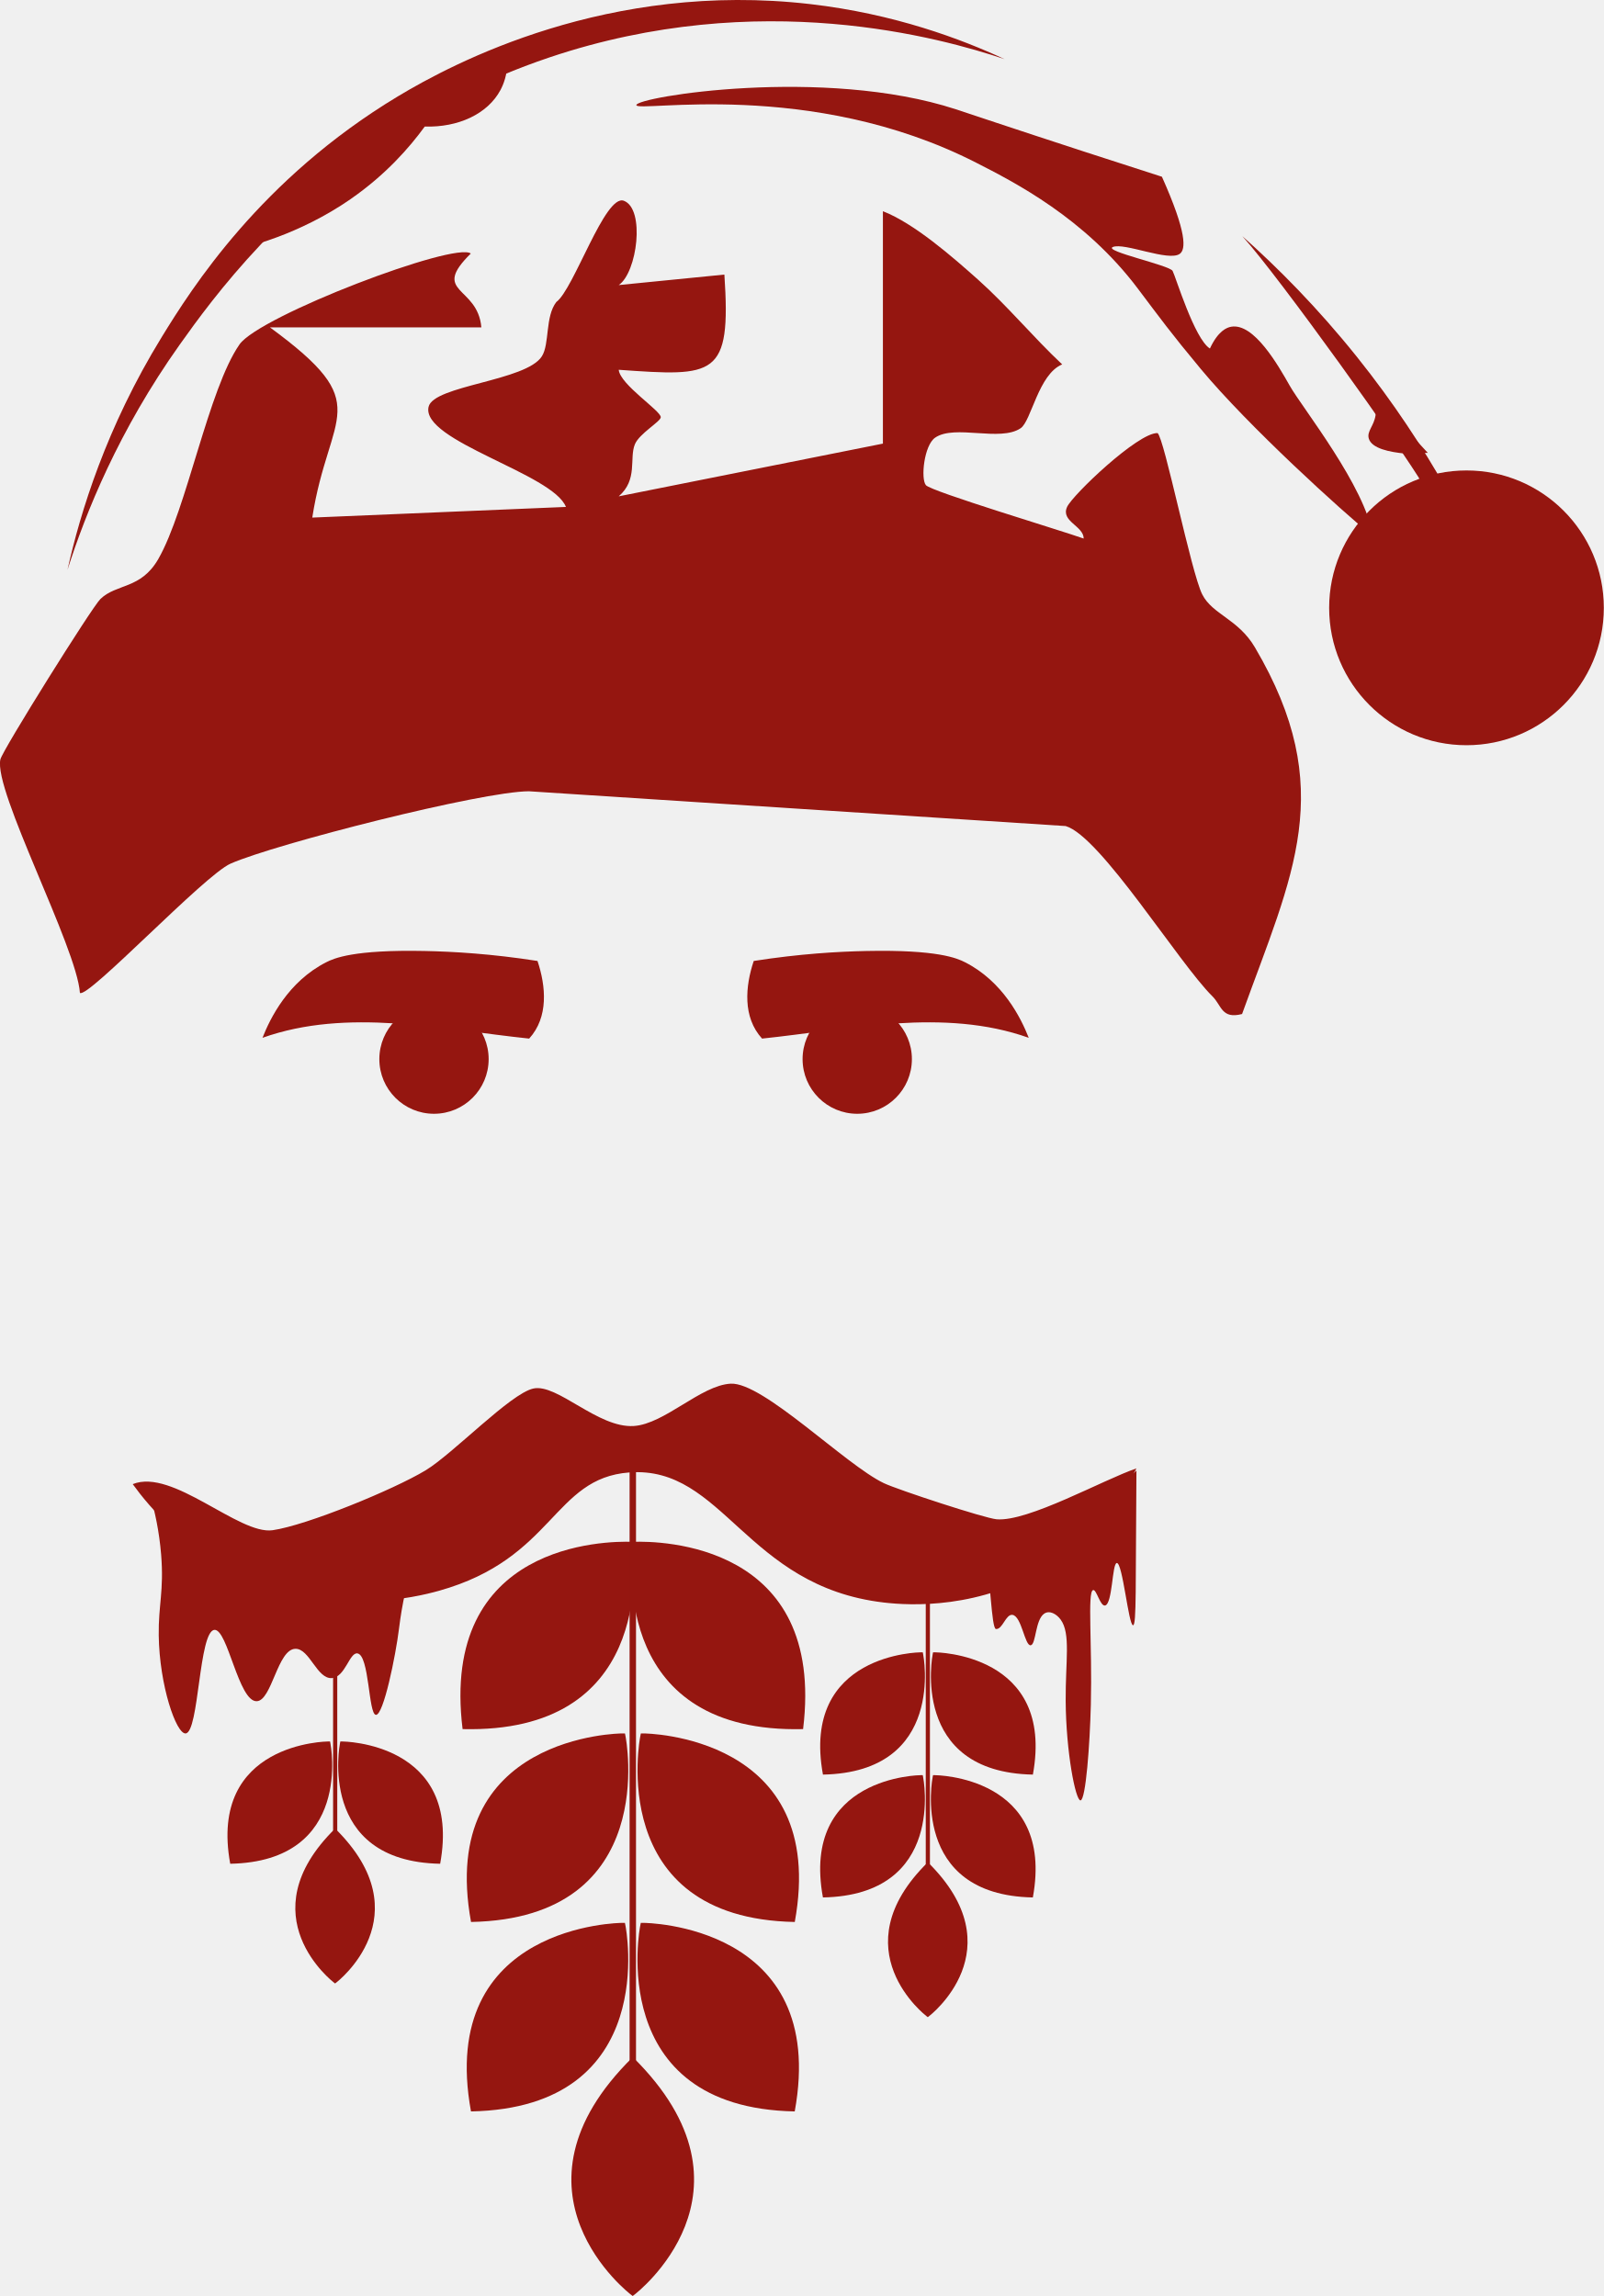
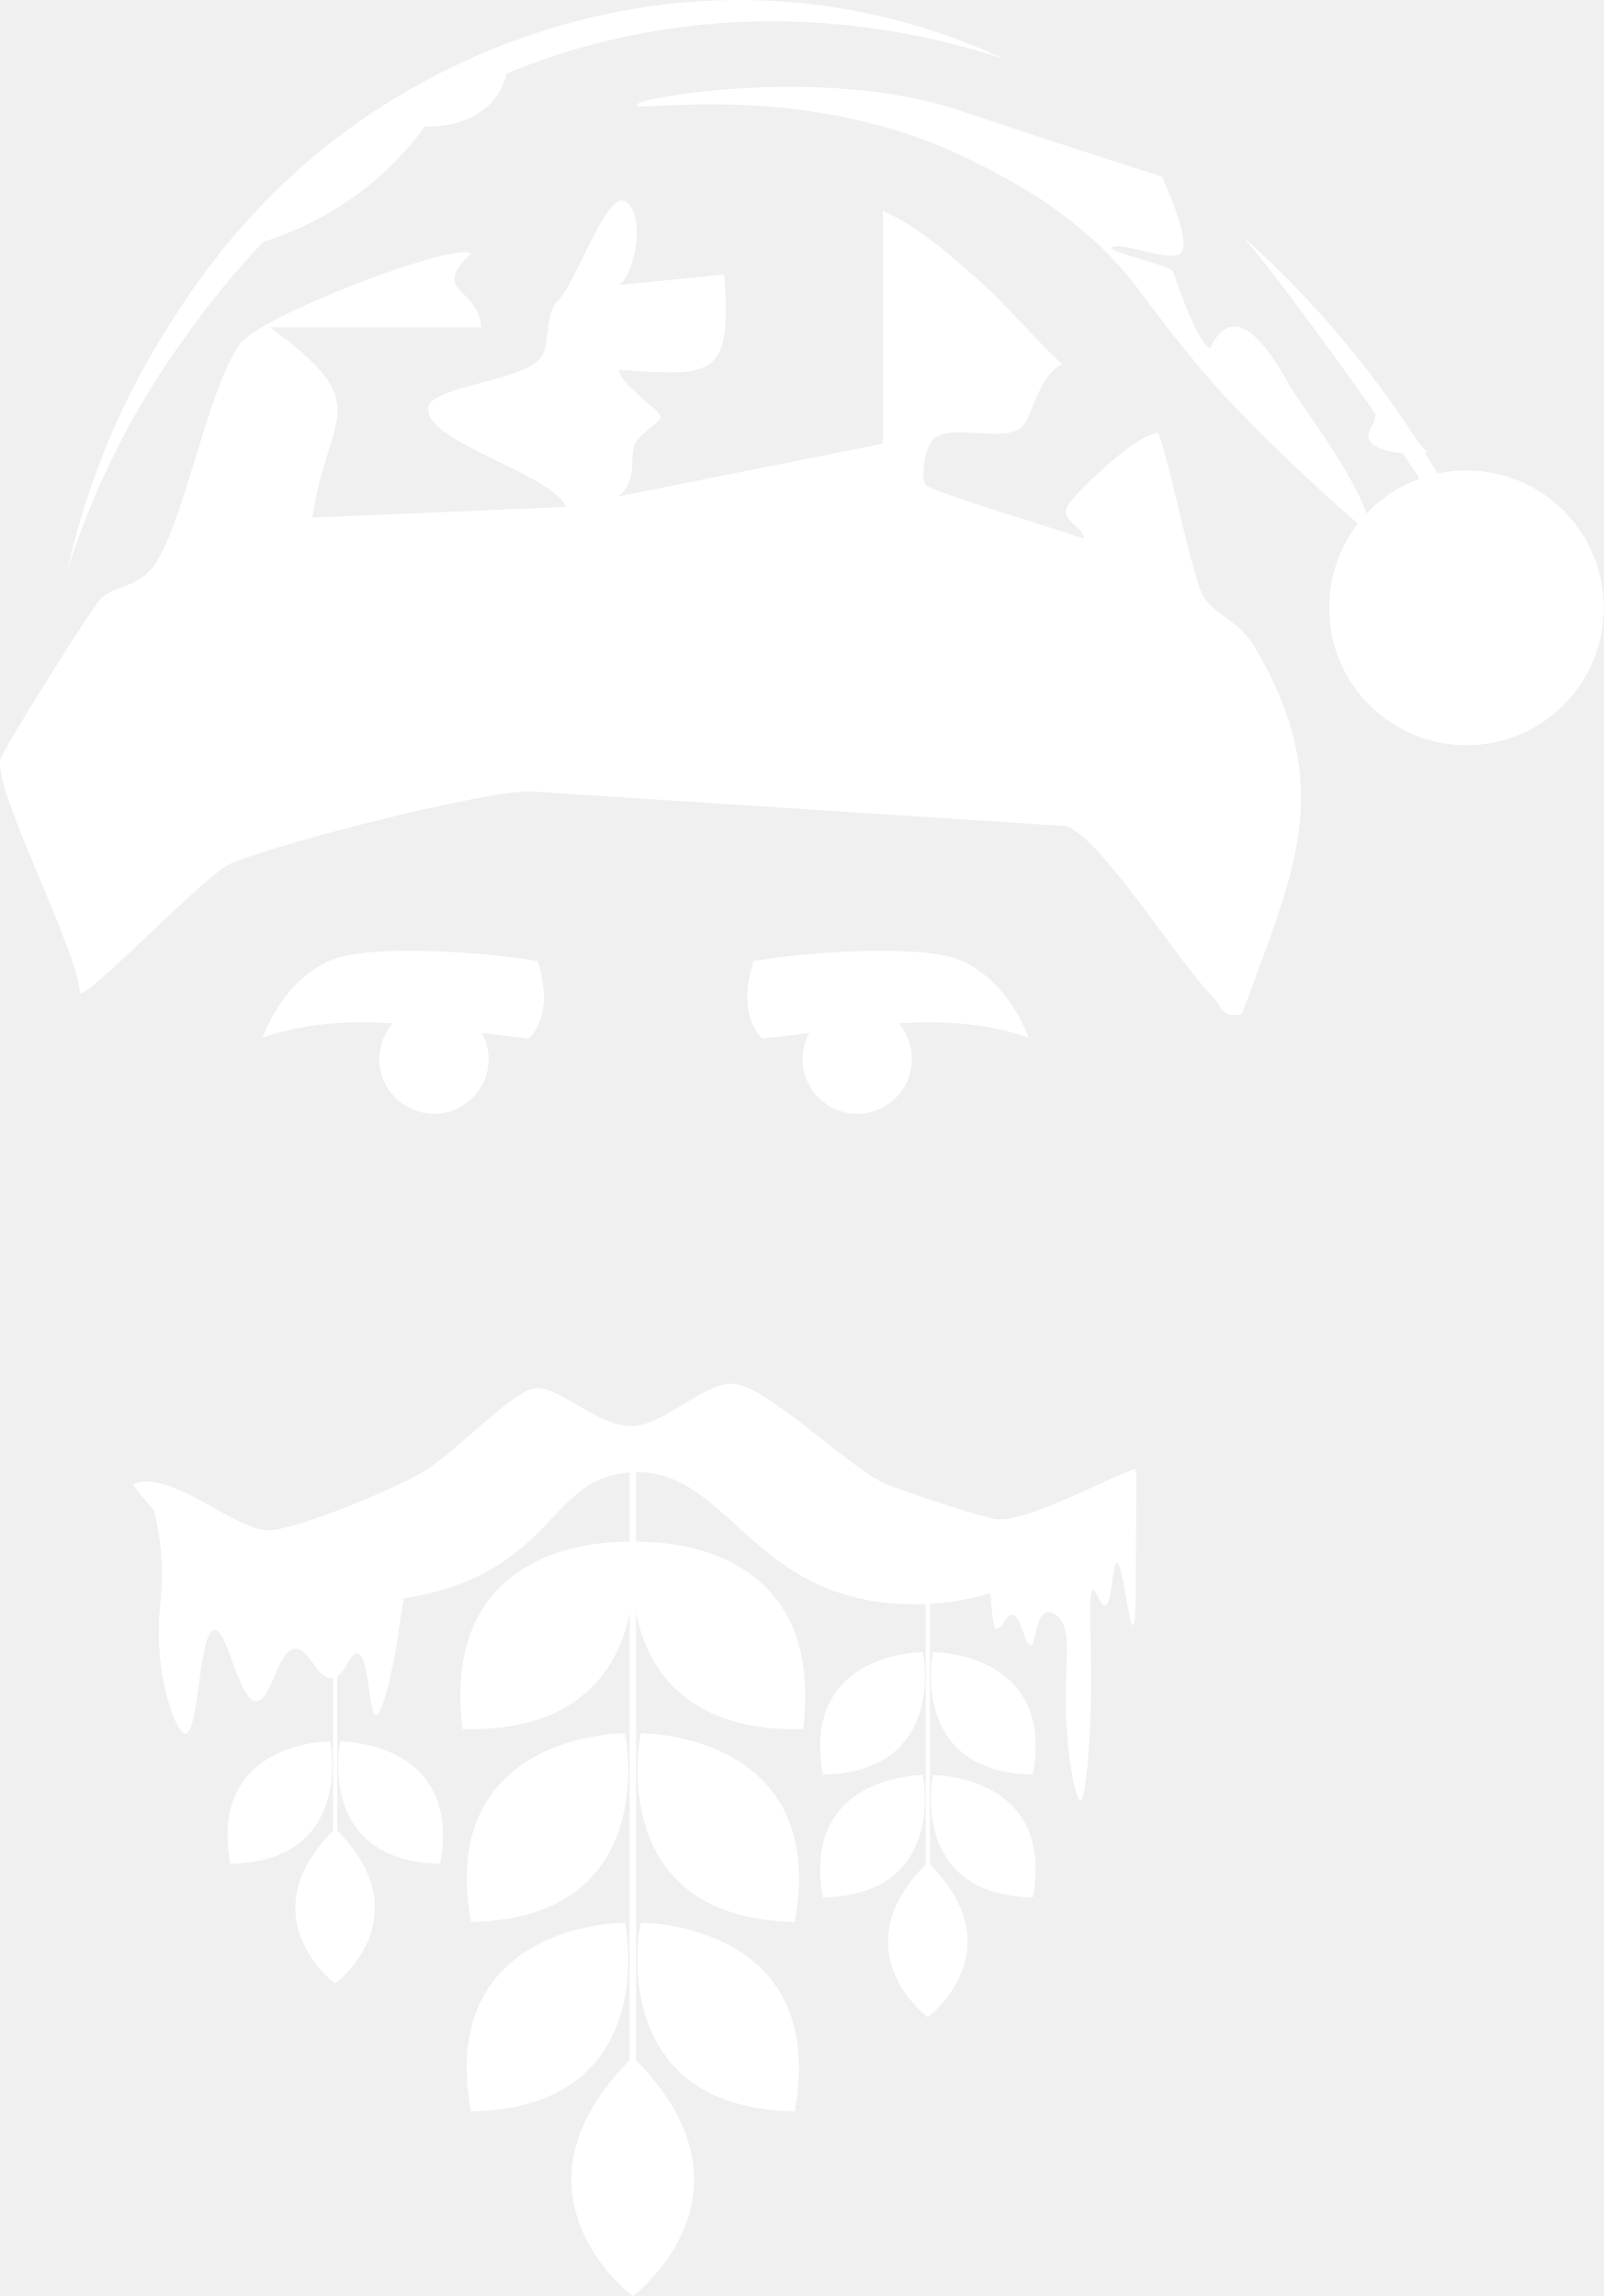
<svg xmlns="http://www.w3.org/2000/svg" width="250" height="358" viewBox="0 0 250 358" fill="none">
  <g clip-path="url(#clip0_102_1048)">
-     <path d="M42.097 51.058C58.742 63.268 51.265 64.035 48.677 80.703L88.214 79.042C86.218 73.85 65.581 68.76 66.806 63.434C67.577 60.081 82.043 59.416 84.469 55.551C85.69 53.611 84.956 49.389 86.713 47.096C89.459 45.086 94.307 30.201 97.244 31.305C100.599 32.568 99.325 42.509 96.445 44.449L112.915 42.813C114.002 58.876 111.442 58.721 96.445 57.658C96.656 59.968 103.033 64.051 103 65.054C102.98 65.74 99.662 67.587 98.964 69.276C98.055 71.476 99.467 74.776 96.445 77.39L137.625 69.17V32.933C142.505 34.825 148.533 40.102 152.472 43.617C157.068 47.721 161.072 52.6 165.571 56.818C161.868 58.34 160.764 65.63 159.105 66.763C155.908 68.947 148.821 66.126 145.762 68.245C144.03 69.446 143.499 74.666 144.326 75.649C145.162 76.639 165.502 82.744 168.922 83.974C168.922 81.993 165.316 81.316 166.33 79.05C167.154 77.207 177.381 67.433 180.435 67.526C181.494 68.293 185.664 89.26 187.405 92.686C189.007 95.84 192.995 96.493 195.616 100.946C208.634 123.045 201.449 136.343 193.611 158.109C190.399 158.945 190.435 156.773 188.987 155.345C183.737 150.165 171.559 130.404 166.115 128.801L82.453 123.378C75.11 123.386 42.932 131.577 35.935 134.662C31.841 136.469 13.679 155.767 12.458 154.813C11.967 147.705 -1.059 123.228 0.061 118.401C0.394 116.968 14.341 94.662 15.651 93.4C18.174 90.964 21.951 91.906 24.677 87.161C29.123 79.403 32.474 60.694 37.334 53.704C40.438 49.243 70.94 37.625 73.386 39.533C67.054 45.772 74.465 44.51 75.033 51.045H42.089L42.097 51.058Z" fill="#951610" />
-     <path d="M214.005 83.621C212.91 75.969 202.995 63.593 201.06 60.175C199.238 56.96 195.474 50.331 191.92 50.944C191.218 51.066 189.884 51.589 188.598 54.342C186.184 52.84 183.259 43.134 182.784 42.241C182.314 41.356 171.941 39.148 173.466 38.514C175.251 37.772 182.184 40.849 183.912 39.57C184.829 38.892 185.068 36.391 181.117 27.558C178.439 26.698 174.257 25.354 169.137 23.686C157.738 19.972 150.59 17.56 148.988 17.037C128.432 10.331 99.163 15.121 99.195 16.387C99.228 17.609 126.266 12.149 152.152 25.362C158.184 28.439 169.064 33.996 177.34 44.969C180.76 49.507 182.464 51.87 187.182 57.54C194.618 66.483 209.149 79.684 214.009 83.625L214.005 83.621Z" fill="#951610" />
-     <path d="M177.145 228.951C175.352 232.507 171.324 239.25 163.515 244.227C152.894 250.993 141.807 250.348 137.754 249.869C116.225 247.344 112.765 228.497 98.096 229.589C86.202 230.474 86.388 243.005 68.437 248.038C64.453 249.155 52.892 251.777 40.048 246.646C29.367 242.376 23.225 234.915 20.689 231.411C26.88 228.882 37.237 239.355 42.502 238.596C47.813 237.829 61.346 232.272 66.307 229.28C70.612 226.686 79.536 217.309 83.123 216.506C86.855 215.67 93.204 222.708 98.794 222.347C103.609 222.034 109.248 215.99 113.901 215.747C118.952 215.483 131.824 228.44 137.787 231.265C139.953 232.292 153.458 236.725 155.344 236.891C160.241 237.318 171.945 230.734 177.145 228.956V228.951Z" fill="#951610" />
-     <path d="M83.784 149.832C85.106 153.786 85.532 158.604 82.485 161.941C68.769 160.504 54.149 157.102 40.916 161.819C42.121 158.758 44.928 153.043 50.871 150.027C52.064 149.422 55.102 148.054 66.194 148.281C70.627 148.371 76.648 148.72 83.779 149.836L83.784 149.832Z" fill="#951610" />
-     <path d="M98.623 358L98.923 357.769C98.923 357.769 119.954 341.747 98.639 320.752C77.281 341.734 98.323 357.769 98.323 357.769C98.323 357.769 98.473 357.882 98.623 358Z" fill="#951610" />
-     <path d="M73.415 329.22C103.126 328.647 97.504 300.301 97.504 300.301C97.504 300.301 97.455 300.062 97.41 299.822C97.167 299.822 96.924 299.822 96.924 299.822C96.924 299.822 68.068 299.973 73.415 329.216V329.22Z" fill="#951610" />
-     <path d="M123.88 329.22C94.169 328.647 99.791 300.301 99.791 300.301C99.791 300.301 99.84 300.062 99.885 299.822C100.128 299.822 100.372 299.822 100.372 299.822C100.372 299.822 129.227 299.973 123.88 329.216V329.22Z" fill="#951610" />
-     <path d="M73.422 299.68C103.134 299.108 97.511 270.762 97.511 270.762C97.511 270.762 97.463 270.523 97.418 270.283C97.175 270.283 96.931 270.283 96.931 270.283C96.931 270.283 68.076 270.433 73.422 299.676V299.68Z" fill="#951610" />
-     <path d="M123.888 299.68C94.177 299.108 99.799 270.762 99.799 270.762C99.799 270.762 99.848 270.523 99.893 270.283C100.136 270.283 100.379 270.283 100.379 270.283C100.379 270.283 129.235 270.433 123.888 299.676V299.68Z" fill="#951610" />
-     <path d="M98.578 240.403C99.102 244.547 101.305 270.303 72.108 269.609C68.538 240.557 94.436 240.265 98.578 240.403Z" fill="#951610" />
-     <path d="M98.713 240.403C98.189 244.547 95.986 270.303 125.183 269.609C128.753 240.557 102.854 240.265 98.713 240.403Z" fill="#951610" />
-     <path d="M98.639 324.357V226.057" stroke="#951610" stroke-miterlimit="10" />
-     <path d="M63.808 245.672C63.557 246.593 63.208 247.973 62.871 249.67C62.449 251.825 62.263 253.433 62.198 253.932C61.678 258.158 59.784 267.462 58.595 267.385C57.415 267.308 57.593 258.016 55.695 257.801C54.47 257.663 53.808 261.482 51.756 261.653C49.407 261.852 48.271 257.046 46.048 257.086C43.257 257.135 42.385 265.18 40.016 265.258C37.188 265.351 35.492 253.997 33.431 254.135C30.977 254.302 31.038 270.149 28.933 270.283C27.46 270.376 24.852 262.798 24.742 255.004C24.677 250.259 25.574 248.075 25.119 242.416C24.815 238.649 24.097 235.605 23.537 233.628L28.3 238.686C32.393 240.045 36.49 241.405 40.584 242.765C48.324 243.735 56.064 244.701 63.804 245.672H63.808Z" fill="#951610" />
-     <path d="M153.56 242.185L164.269 241.401L177.145 229.288C176.995 247.62 177.166 253.364 176.622 253.413C175.912 253.474 174.991 243.569 174.074 243.711C173.352 243.825 173.421 250.019 172.281 250.328C171.494 250.543 170.914 247.726 170.375 247.937C169.482 248.286 170.269 256.343 170.038 265.769C169.888 271.959 169.251 280.679 168.427 280.723C167.653 280.768 166.168 273.181 166.115 265.217C166.075 258.974 166.931 254.72 165.332 252.532C164.683 251.643 163.584 251.034 162.756 251.614C161.357 252.589 161.503 256.396 160.671 256.534C159.742 256.693 159.259 251.996 157.823 251.797C156.768 251.651 156.29 254.091 155.247 254.001C154.533 253.94 154.395 245.858 153.56 242.185Z" fill="#951610" />
-     <path d="M67.65 173.664C72.355 173.664 76.169 169.848 76.169 165.14C76.169 160.432 72.355 156.615 67.65 156.615C62.945 156.615 59.131 160.432 59.131 165.14C59.131 169.848 62.945 173.664 67.65 173.664Z" fill="#951610" />
-     <path d="M117.491 149.832C116.168 153.786 115.742 158.604 118.789 161.941C132.505 160.504 147.125 157.102 160.358 161.819C159.153 158.758 156.346 153.043 150.403 150.027C149.21 149.422 146.172 148.054 135.081 148.281C130.647 148.371 124.627 148.72 117.495 149.836L117.491 149.832Z" fill="#951610" />
-     <path d="M133.625 173.664C138.33 173.664 142.144 169.848 142.144 165.14C142.144 160.432 138.33 156.615 133.625 156.615C128.92 156.615 125.105 160.432 125.105 165.14C125.105 169.848 128.92 173.664 133.625 173.664Z" fill="#951610" />
-     <path d="M52.235 309.268L52.429 309.118C52.429 309.118 66.064 298.726 52.243 285.116C38.393 298.722 52.036 309.118 52.036 309.118C52.036 309.118 52.133 309.191 52.23 309.268H52.235Z" fill="#951610" />
-     <path d="M35.886 290.604C55.151 290.234 51.508 271.85 51.508 271.85C51.508 271.85 51.476 271.696 51.447 271.537C51.289 271.537 51.131 271.537 51.131 271.537C51.131 271.537 32.417 271.635 35.886 290.6V290.604Z" fill="#951610" />
-     <path d="M68.612 290.604C49.346 290.234 52.989 271.85 52.989 271.85L53.05 271.537C53.208 271.537 53.366 271.537 53.366 271.537C53.366 271.537 72.08 271.635 68.612 290.6V290.604Z" fill="#951610" />
-     <path d="M52.247 304.02V240.277" stroke="#951610" stroke-width="0.65" stroke-miterlimit="10" />
-     <path d="M144.622 314.521L144.817 314.371C144.817 314.371 158.452 303.979 144.63 290.368C130.781 303.975 144.424 314.371 144.424 314.371C144.424 314.371 144.521 314.444 144.618 314.521H144.622Z" fill="#951610" />
-     <path d="M128.274 295.856C147.539 295.487 143.896 277.103 143.896 277.103C143.896 277.103 143.864 276.948 143.836 276.79C143.677 276.79 143.519 276.79 143.519 276.79C143.519 276.79 124.805 276.887 128.274 295.852V295.856Z" fill="#951610" />
-     <path d="M160.999 295.856C141.734 295.487 145.377 277.103 145.377 277.103L145.438 276.79C145.596 276.79 145.754 276.79 145.754 276.79C145.754 276.79 164.468 276.887 160.999 295.852V295.856Z" fill="#951610" />
-     <path d="M128.278 276.701C147.543 276.331 143.9 257.947 143.9 257.947C143.9 257.947 143.868 257.793 143.84 257.634C143.681 257.634 143.523 257.634 143.523 257.634C143.523 257.634 124.809 257.732 128.278 276.697V276.701Z" fill="#951610" />
-     <path d="M161.003 276.701C141.738 276.331 145.381 257.947 145.381 257.947L145.442 257.634C145.6 257.634 145.758 257.634 145.758 257.634C145.758 257.634 164.472 257.732 161.003 276.697V276.701Z" fill="#951610" />
-     <path d="M144.63 309.268V245.53" stroke="#951610" stroke-width="0.65" stroke-miterlimit="10" />
-     <path d="M228.592 116.197C240.415 116.197 250 106.606 250 94.776C250 82.946 240.415 73.355 228.592 73.355C216.769 73.355 207.185 82.946 207.185 94.776C207.185 106.606 216.769 116.197 228.592 116.197Z" fill="#951610" />
-     <path d="M156.598 9.223C149.872 6.101 139.47 2.16 126.286 0.637C94.838 -2.992 70.692 9.803 61.995 15.04C40.608 27.924 29.858 44.981 25.209 52.556C16.539 66.674 12.519 79.911 10.519 88.846C13.355 79.964 18.486 67.149 28.02 53.729C30.6 50.096 34.721 44.396 40.652 38.113C50.385 27.798 64.989 15.904 85.662 8.947C118.44 -2.082 146.772 5.935 156.602 9.223H156.598Z" fill="#951610" />
-     <path d="M193.652 36.826C199.153 41.721 205.331 47.928 211.485 55.608C217.307 62.87 221.822 69.856 225.311 76.006C224.138 75.848 222.966 75.693 221.797 75.535C218.868 70.437 199.506 43.292 193.652 36.826Z" fill="#951610" />
-     <path d="M219.104 70.729C220.256 70.688 221.408 70.652 222.56 70.611C218.751 66.475 214.942 62.338 211.128 58.202C214.082 61.06 214.646 63.199 214.418 64.749C214.171 66.422 213.031 67.254 213.364 68.383C213.822 69.933 216.605 70.501 219.104 70.729Z" fill="#951610" />
-     <path d="M54.729 30.985C60.117 27.242 63.812 23.028 66.21 19.732C71.415 19.895 76.011 17.78 78.011 14.037C78.482 13.152 79.066 11.699 79.098 9.653L46.644 29.466C46.644 29.466 38.677 38.259 38.21 38.494L38.198 38.502C38.215 38.539 46.417 36.765 54.729 30.993V30.985Z" fill="#951610" />
+     <path d="M42.097 51.058C58.742 63.268 51.265 64.035 48.677 80.703L88.214 79.042C86.218 73.85 65.581 68.76 66.806 63.434C67.577 60.081 82.043 59.416 84.469 55.551C85.69 53.611 84.956 49.389 86.713 47.096C89.459 45.086 94.307 30.201 97.244 31.305C100.599 32.568 99.325 42.509 96.445 44.449L112.915 42.813C114.002 58.876 111.442 58.721 96.445 57.658C96.656 59.968 103.033 64.051 103 65.054C102.98 65.74 99.662 67.587 98.964 69.276C98.055 71.476 99.467 74.776 96.445 77.39L137.625 69.17V32.933C142.505 34.825 148.533 40.102 152.472 43.617C157.068 47.721 161.072 52.6 165.571 56.818C161.868 58.34 160.764 65.63 159.105 66.763C155.908 68.947 148.821 66.126 145.762 68.245C144.03 69.446 143.499 74.666 144.326 75.649C145.162 76.639 165.502 82.744 168.922 83.974C168.922 81.993 165.316 81.316 166.33 79.05C167.154 77.207 177.381 67.433 180.435 67.526C181.494 68.293 185.664 89.26 187.405 92.686C189.007 95.84 192.995 96.493 195.616 100.946C208.634 123.045 201.449 136.343 193.611 158.109C190.399 158.945 190.435 156.773 188.987 155.345C183.737 150.165 171.559 130.404 166.115 128.801L82.453 123.378C75.11 123.386 42.932 131.577 35.935 134.662C31.841 136.469 13.679 155.767 12.458 154.813C11.967 147.705 -1.059 123.228 0.061 118.401C0.394 116.968 14.341 94.662 15.651 93.4C18.174 90.964 21.951 91.906 24.677 87.161C29.123 79.403 32.474 60.694 37.334 53.704C40.438 49.243 70.94 37.625 73.386 39.533C67.054 45.772 74.465 44.51 75.033 51.045H42.089L42.097 51.058Z" fill="#ffffff" />
+     <path d="M214.005 83.621C212.91 75.969 202.995 63.593 201.06 60.175C199.238 56.96 195.474 50.331 191.92 50.944C191.218 51.066 189.884 51.589 188.598 54.342C186.184 52.84 183.259 43.134 182.784 42.241C182.314 41.356 171.941 39.148 173.466 38.514C175.251 37.772 182.184 40.849 183.912 39.57C184.829 38.892 185.068 36.391 181.117 27.558C178.439 26.698 174.257 25.354 169.137 23.686C157.738 19.972 150.59 17.56 148.988 17.037C128.432 10.331 99.163 15.121 99.195 16.387C99.228 17.609 126.266 12.149 152.152 25.362C158.184 28.439 169.064 33.996 177.34 44.969C180.76 49.507 182.464 51.87 187.182 57.54C194.618 66.483 209.149 79.684 214.009 83.625L214.005 83.621Z" fill="#ffffff" />
+     <path d="M177.145 228.951C175.352 232.507 171.324 239.25 163.515 244.227C152.894 250.993 141.807 250.348 137.754 249.869C116.225 247.344 112.765 228.497 98.096 229.589C86.202 230.474 86.388 243.005 68.437 248.038C64.453 249.155 52.892 251.777 40.048 246.646C29.367 242.376 23.225 234.915 20.689 231.411C26.88 228.882 37.237 239.355 42.502 238.596C47.813 237.829 61.346 232.272 66.307 229.28C70.612 226.686 79.536 217.309 83.123 216.506C86.855 215.67 93.204 222.708 98.794 222.347C103.609 222.034 109.248 215.99 113.901 215.747C118.952 215.483 131.824 228.44 137.787 231.265C139.953 232.292 153.458 236.725 155.344 236.891C160.241 237.318 171.945 230.734 177.145 228.956V228.951Z" fill="#ffffff" />
+     <path d="M83.784 149.832C85.106 153.786 85.532 158.604 82.485 161.941C68.769 160.504 54.149 157.102 40.916 161.819C42.121 158.758 44.928 153.043 50.871 150.027C52.064 149.422 55.102 148.054 66.194 148.281C70.627 148.371 76.648 148.72 83.779 149.836L83.784 149.832Z" fill="#ffffff" />
+     <path d="M98.623 358L98.923 357.769C98.923 357.769 119.954 341.747 98.639 320.752C77.281 341.734 98.323 357.769 98.323 357.769C98.323 357.769 98.473 357.882 98.623 358Z" fill="#ffffff" />
+     <path d="M73.415 329.22C103.126 328.647 97.504 300.301 97.504 300.301C97.504 300.301 97.455 300.062 97.41 299.822C97.167 299.822 96.924 299.822 96.924 299.822C96.924 299.822 68.068 299.973 73.415 329.216V329.22Z" fill="#ffffff" />
+     <path d="M123.88 329.22C94.169 328.647 99.791 300.301 99.791 300.301C99.791 300.301 99.84 300.062 99.885 299.822C100.128 299.822 100.372 299.822 100.372 299.822C100.372 299.822 129.227 299.973 123.88 329.216V329.22Z" fill="#ffffff" />
+     <path d="M73.422 299.68C103.134 299.108 97.511 270.762 97.511 270.762C97.511 270.762 97.463 270.523 97.418 270.283C97.175 270.283 96.931 270.283 96.931 270.283C96.931 270.283 68.076 270.433 73.422 299.676V299.68Z" fill="#ffffff" />
+     <path d="M123.888 299.68C94.177 299.108 99.799 270.762 99.799 270.762C99.799 270.762 99.848 270.523 99.893 270.283C100.136 270.283 100.379 270.283 100.379 270.283C100.379 270.283 129.235 270.433 123.888 299.676V299.68Z" fill="#ffffff" />
+     <path d="M98.578 240.403C99.102 244.547 101.305 270.303 72.108 269.609C68.538 240.557 94.436 240.265 98.578 240.403Z" fill="#ffffff" />
+     <path d="M98.713 240.403C98.189 244.547 95.986 270.303 125.183 269.609C128.753 240.557 102.854 240.265 98.713 240.403Z" fill="#ffffff" />
+     <path d="M98.639 324.357V226.057" stroke="#ffffff" stroke-miterlimit="10" />
+     <path d="M63.808 245.672C63.557 246.593 63.208 247.973 62.871 249.67C62.449 251.825 62.263 253.433 62.198 253.932C61.678 258.158 59.784 267.462 58.595 267.385C57.415 267.308 57.593 258.016 55.695 257.801C54.47 257.663 53.808 261.482 51.756 261.653C49.407 261.852 48.271 257.046 46.048 257.086C43.257 257.135 42.385 265.18 40.016 265.258C37.188 265.351 35.492 253.997 33.431 254.135C30.977 254.302 31.038 270.149 28.933 270.283C27.46 270.376 24.852 262.798 24.742 255.004C24.677 250.259 25.574 248.075 25.119 242.416C24.815 238.649 24.097 235.605 23.537 233.628L28.3 238.686C32.393 240.045 36.49 241.405 40.584 242.765C48.324 243.735 56.064 244.701 63.804 245.672H63.808Z" fill="#ffffff" />
+     <path d="M153.56 242.185L164.269 241.401L177.145 229.288C176.995 247.62 177.166 253.364 176.622 253.413C175.912 253.474 174.991 243.569 174.074 243.711C173.352 243.825 173.421 250.019 172.281 250.328C171.494 250.543 170.914 247.726 170.375 247.937C169.482 248.286 170.269 256.343 170.038 265.769C169.888 271.959 169.251 280.679 168.427 280.723C167.653 280.768 166.168 273.181 166.115 265.217C166.075 258.974 166.931 254.72 165.332 252.532C164.683 251.643 163.584 251.034 162.756 251.614C161.357 252.589 161.503 256.396 160.671 256.534C159.742 256.693 159.259 251.996 157.823 251.797C156.768 251.651 156.29 254.091 155.247 254.001C154.533 253.94 154.395 245.858 153.56 242.185Z" fill="#ffffff" />
+     <path d="M67.65 173.664C72.355 173.664 76.169 169.848 76.169 165.14C76.169 160.432 72.355 156.615 67.65 156.615C62.945 156.615 59.131 160.432 59.131 165.14C59.131 169.848 62.945 173.664 67.65 173.664Z" fill="#ffffff" />
+     <path d="M117.491 149.832C116.168 153.786 115.742 158.604 118.789 161.941C132.505 160.504 147.125 157.102 160.358 161.819C159.153 158.758 156.346 153.043 150.403 150.027C149.21 149.422 146.172 148.054 135.081 148.281C130.647 148.371 124.627 148.72 117.495 149.836L117.491 149.832Z" fill="#ffffff" />
+     <path d="M133.625 173.664C138.33 173.664 142.144 169.848 142.144 165.14C142.144 160.432 138.33 156.615 133.625 156.615C128.92 156.615 125.105 160.432 125.105 165.14C125.105 169.848 128.92 173.664 133.625 173.664Z" fill="#ffffff" />
+     <path d="M52.235 309.268L52.429 309.118C52.429 309.118 66.064 298.726 52.243 285.116C38.393 298.722 52.036 309.118 52.036 309.118C52.036 309.118 52.133 309.191 52.23 309.268H52.235Z" fill="#ffffff" />
+     <path d="M35.886 290.604C55.151 290.234 51.508 271.85 51.508 271.85C51.508 271.85 51.476 271.696 51.447 271.537C51.289 271.537 51.131 271.537 51.131 271.537C51.131 271.537 32.417 271.635 35.886 290.6V290.604Z" fill="#ffffff" />
+     <path d="M68.612 290.604C49.346 290.234 52.989 271.85 52.989 271.85L53.05 271.537C53.208 271.537 53.366 271.537 53.366 271.537C53.366 271.537 72.08 271.635 68.612 290.6V290.604Z" fill="#ffffff" />
+     <path d="M52.247 304.02V240.277" stroke="#ffffff" stroke-width="0.65" stroke-miterlimit="10" />
+     <path d="M144.622 314.521L144.817 314.371C144.817 314.371 158.452 303.979 144.63 290.368C130.781 303.975 144.424 314.371 144.424 314.371C144.424 314.371 144.521 314.444 144.618 314.521H144.622Z" fill="#ffffff" />
+     <path d="M128.274 295.856C147.539 295.487 143.896 277.103 143.896 277.103C143.896 277.103 143.864 276.948 143.836 276.79C143.677 276.79 143.519 276.79 143.519 276.79C143.519 276.79 124.805 276.887 128.274 295.852V295.856Z" fill="#ffffff" />
+     <path d="M160.999 295.856C141.734 295.487 145.377 277.103 145.377 277.103L145.438 276.79C145.596 276.79 145.754 276.79 145.754 276.79C145.754 276.79 164.468 276.887 160.999 295.852V295.856Z" fill="#ffffff" />
+     <path d="M128.278 276.701C147.543 276.331 143.9 257.947 143.9 257.947C143.9 257.947 143.868 257.793 143.84 257.634C143.681 257.634 143.523 257.634 143.523 257.634C143.523 257.634 124.809 257.732 128.278 276.697V276.701Z" fill="#ffffff" />
+     <path d="M161.003 276.701C141.738 276.331 145.381 257.947 145.381 257.947L145.442 257.634C145.6 257.634 145.758 257.634 145.758 257.634C145.758 257.634 164.472 257.732 161.003 276.697V276.701Z" fill="#ffffff" />
+     <path d="M144.63 309.268V245.53" stroke="#ffffff" stroke-width="0.65" stroke-miterlimit="10" />
+     <path d="M228.592 116.197C240.415 116.197 250 106.606 250 94.776C250 82.946 240.415 73.355 228.592 73.355C216.769 73.355 207.185 82.946 207.185 94.776C207.185 106.606 216.769 116.197 228.592 116.197Z" fill="#ffffff" />
+     <path d="M156.598 9.223C149.872 6.101 139.47 2.16 126.286 0.637C94.838 -2.992 70.692 9.803 61.995 15.04C40.608 27.924 29.858 44.981 25.209 52.556C16.539 66.674 12.519 79.911 10.519 88.846C13.355 79.964 18.486 67.149 28.02 53.729C30.6 50.096 34.721 44.396 40.652 38.113C50.385 27.798 64.989 15.904 85.662 8.947C118.44 -2.082 146.772 5.935 156.602 9.223H156.598Z" fill="#ffffff" />
+     <path d="M193.652 36.826C199.153 41.721 205.331 47.928 211.485 55.608C217.307 62.87 221.822 69.856 225.311 76.006C224.138 75.848 222.966 75.693 221.797 75.535C218.868 70.437 199.506 43.292 193.652 36.826Z" fill="#ffffff" />
+     <path d="M219.104 70.729C220.256 70.688 221.408 70.652 222.56 70.611C218.751 66.475 214.942 62.338 211.128 58.202C214.082 61.06 214.646 63.199 214.418 64.749C214.171 66.422 213.031 67.254 213.364 68.383C213.822 69.933 216.605 70.501 219.104 70.729Z" fill="#ffffff" />
+     <path d="M54.729 30.985C60.117 27.242 63.812 23.028 66.21 19.732C71.415 19.895 76.011 17.78 78.011 14.037C78.482 13.152 79.066 11.699 79.098 9.653L46.644 29.466C46.644 29.466 38.677 38.259 38.21 38.494L38.198 38.502C38.215 38.539 46.417 36.765 54.729 30.993V30.985Z" fill="#ffffff" />
  </g>
  <defs>
    <clipPath id="clip0_102_1048">
      <rect width="250" height="358" fill="white" />
    </clipPath>
  </defs>
</svg>
